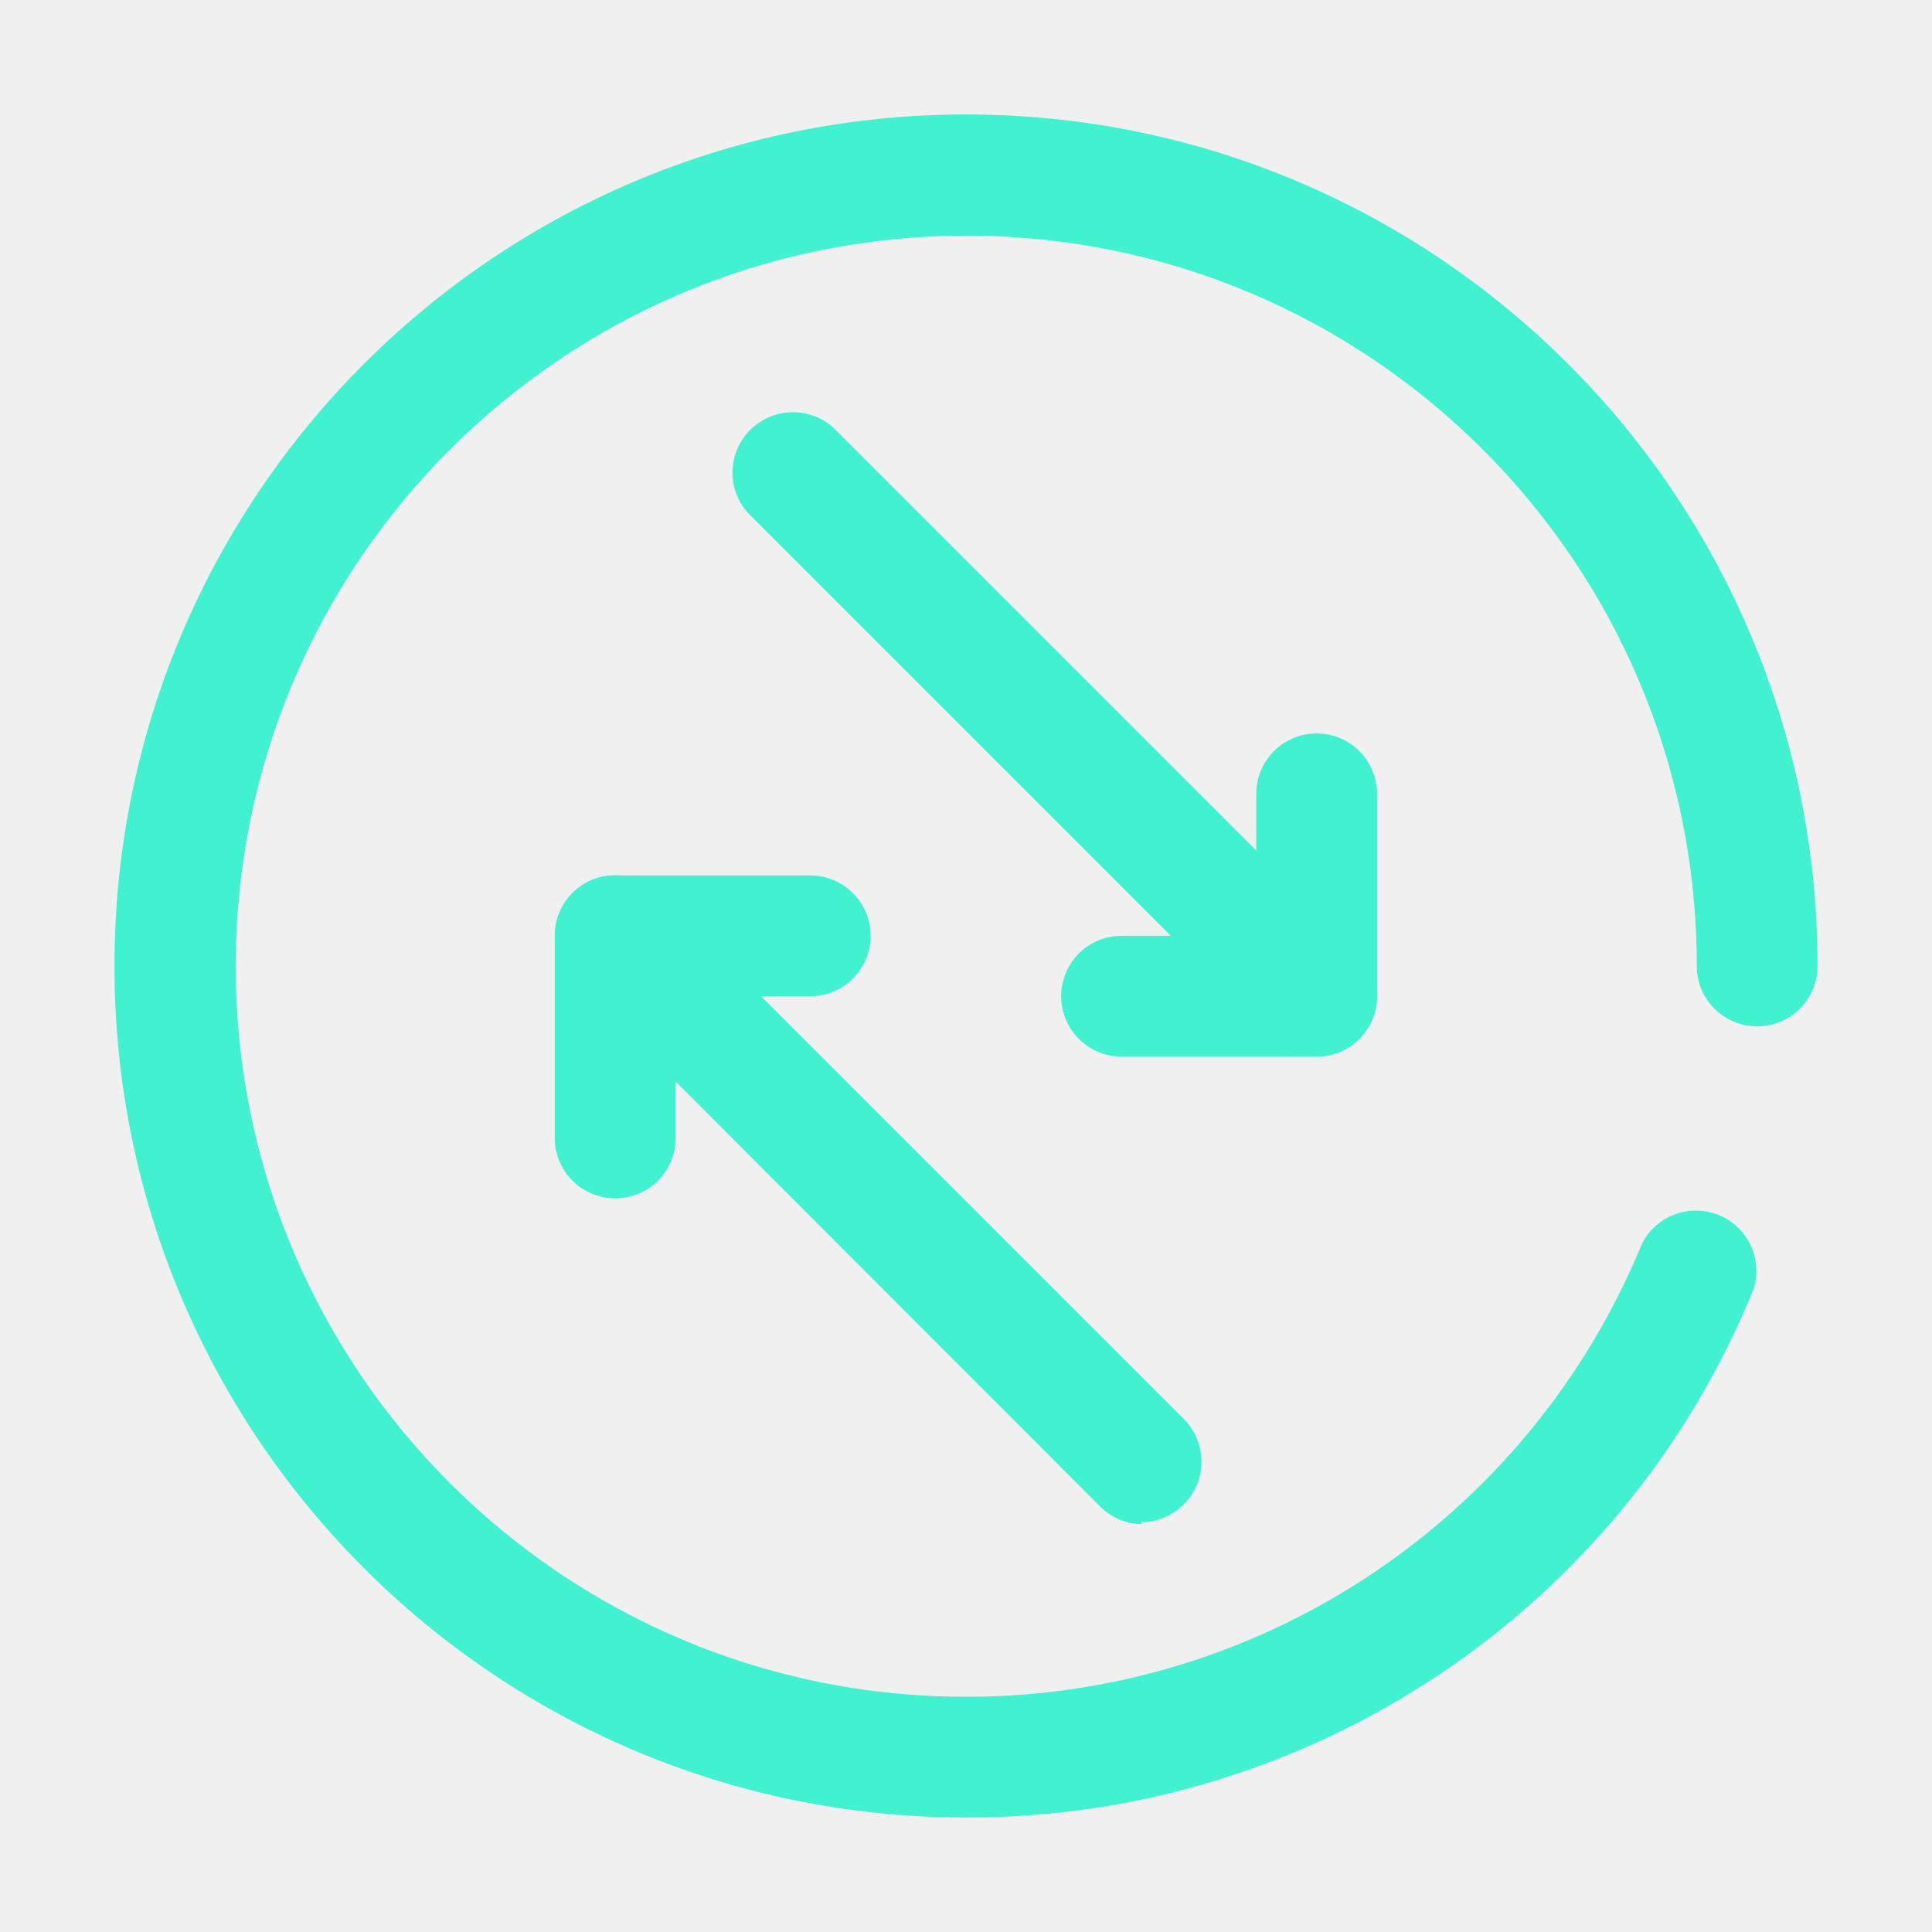
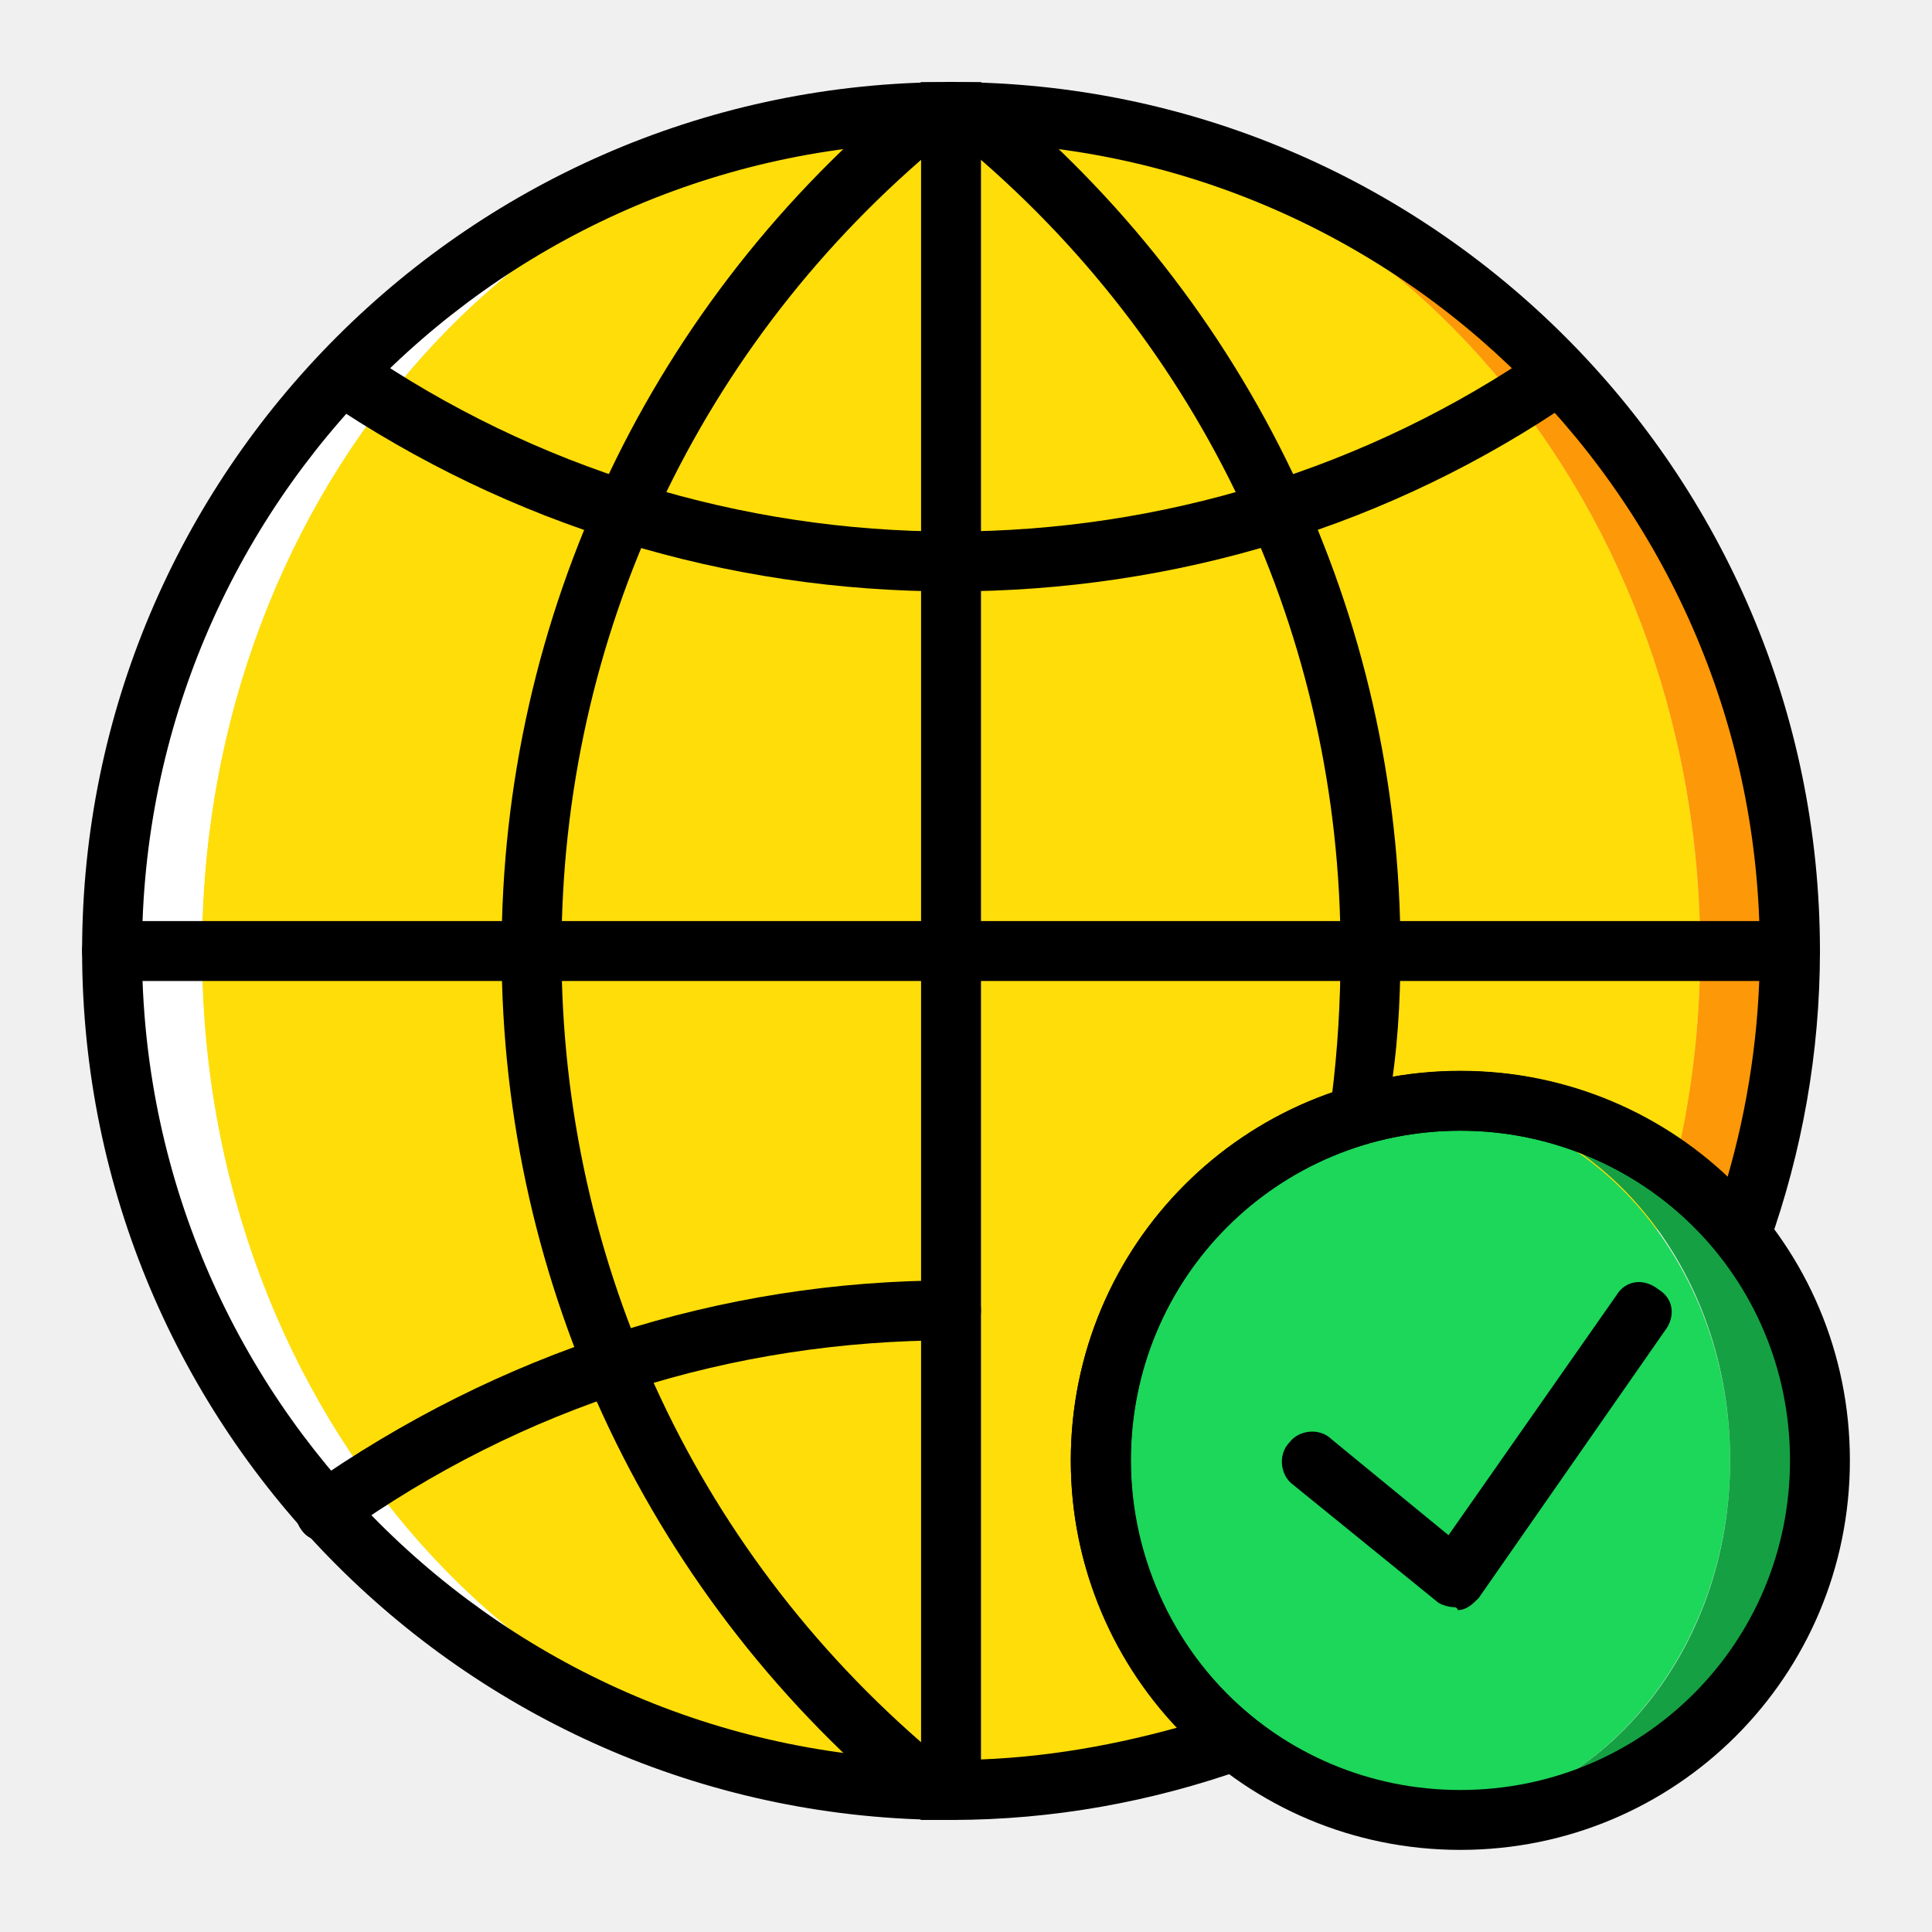
<svg xmlns="http://www.w3.org/2000/svg" version="1.1" id="Layer_1" x="0px" y="0px" viewBox="0 0 800 800" style="enable-background:new 0 0 800 800;" xml:space="preserve">
  <style type="text/css">
- 	.st0{fill:#40F2D0;}
+ 	.st0{fill:#FFDD09;}
+ 	.st1{fill:#1CD759;}
+ 	.st2{fill:#15A143;}
+ 	.st3{fill:#FFFFFF;}
+ 	.st4{fill:#FD9808;}
</style>
-   <path class="st0" d="M545.2,437.5h-80.8c-13.8,0-25-11.2-25-25c0-13.8,11.2-25,25-25h20.4l-175-175c-9.3-10.2-8.5-26,1.7-35.3  c9.5-8.6,24-8.7,33.6-0.1l217.4,217.4c9.9,9.6,10.2,25.4,0.7,35.3C558.5,434.7,552,437.5,545.2,437.5z" />
-   <path class="st0" d="M545.2,437.5c-13.8,0-25-11.2-25-25v-83.8c0-13.8,11.2-25,25-25c13.8,0,25,11.2,25,25v83.8  C570.2,426.3,559.1,437.5,545.2,437.5z" />
-   <path class="st0" d="M473,631.1c-6.6,0-13-2.7-17.6-7.4L237.5,405.5c-9.9-9.6-10.2-25.4-0.7-35.3c4.7-4.9,11.1-7.6,17.9-7.7h80.8  c13.8,0,25,11.2,25,25c0,13.8-11.2,25-25,25h-20.4l175,175c9.8,9.7,9.9,25.6,0.1,35.4c-4.7,4.7-11.1,7.4-17.8,7.4L473,631.1z" />
-   <path class="st0" d="M254.7,496.2c-13.8,0-25-11.2-25-25v-83.8c0-13.8,11.2-25,25-25c13.8,0,25,11.2,25,25v83.8  C279.8,485.1,268.6,496.2,254.7,496.2z" />
-   <path class="st0" d="M400,752.6C205.3,752.6,47.4,594.7,47.4,400S205.3,47.4,400,47.4S752.6,205.3,752.6,400l0,0  c0,13.8-11.2,25-25,25c-13.8,0-25-11.2-25-25C702.6,232.9,567.1,97.5,400,97.6C233,97.7,97.6,233.1,97.6,400.2  c0.1,167.1,135.5,302.5,302.6,302.4c122.5,0,232.8-73.9,279.5-187.1c5.9-12.5,20.9-17.7,33.3-11.8c11.6,5.5,17.1,18.9,12.8,30.9  C671.6,666.8,542.8,752.9,400,752.6z" />
+   <g transform="translate(1 1)">
+     <path class="st0" d="M448.6,603.7c0-81.9,59.6-148.9,132.8-148.9c42.2,0,79.4,22.3,103,55.8c12.4-37.2,18.6-76.9,18.6-117.9   c0-192.3-139-347.4-310.2-347.4S82.6,200.5,82.6,392.8s139,347.4,310.2,347.4c37.2,0,72-7.4,105.5-21.1   C467.2,691.8,448.6,650.9,448.6,603.7" />
+     <path class="st1" d="M715.4,603.7c0,81.9-58.3,148.9-130.3,148.9s-130.3-67-130.3-148.9s58.3-148.9,130.3-148.9   S715.4,521.8,715.4,603.7" />
+     <path class="st2" d="M603.7,454.8c-3.7,0-6.2,0-9.9,0c68.2,5,121.6,69.5,121.6,148.9S662,746.4,593.8,752.6c3.7,0,6.2,0,9.9,0   c81.9,0,148.9-67,148.9-148.9S685.6,454.8,603.7,454.8" />
+     <path class="st3" d="M45.4,392.8c0,192.3,155.1,347.4,347.4,347.4c-171.2,0-310.2-155.1-310.2-347.4s139-347.4,310.2-347.4   C200.5,45.4,45.4,200.5,45.4,392.8" />
+     <path class="st4" d="M392.8,45.4C564,45.4,703,200.5,703,392.8c0,31-3.7,62-11.2,91.8c9.9,7.4,19.9,16.1,27.3,26.1   c13.6-37.2,21.1-76.9,21.1-117.9C740.2,200.5,585.1,45.4,392.8,45.4" />
+     <path d="M603.7,765c-89.3,0-161.3-72-161.3-161.3s72-161.3,161.3-161.3S765,514.4,765,603.7S693,765,603.7,765z M603.7,467.2   c-75.7,0-136.5,60.8-136.5,136.5S528,740.2,603.7,740.2s136.5-60.8,136.5-136.5S679.4,467.2,603.7,467.2z" />
+     <path d="M601.2,664.5c-2.5,0-6.2-1.2-7.4-2.5l-59.6-48.4c-5-3.7-6.2-12.4-1.2-17.4c3.7-5,12.4-6.2,17.4-1.2l48.4,39.7l69.5-99.3   c3.7-6.2,11.2-7.4,17.4-2.5c6.2,3.7,7.4,11.2,2.5,17.4l-76.9,110.4c-2.5,2.5-5,5-8.7,5C602.5,664.5,601.2,664.5,601.2,664.5z" />
+     <path d="M392.8,752.6c-7.4,0-12.4-5-12.4-12.4V45.4c0-7.4,5-12.4,12.4-12.4c7.4,0,12.4,5,12.4,12.4v694.8   C405.2,747.6,400.2,752.6,392.8,752.6z" />
+     <path d="M392.8,752.6c-1.2,0-3.7,0-5,0h-7.4l-3.7-2.5c-107.9-88.1-170-218.4-170-357.3s62-269.2,170-357.3l3.7-2.5h7.4   c1.2,0,3.7,0,5,0c7.4,0,12.4,5,12.4,12.4s-5,12.4-12.4,12.4c-1.2,0-2.5,0-3.7,0c-100.5,83.1-157.6,204.7-157.6,335   s57.1,251.9,157.6,335c1.2,0,2.5,0,3.7,0c7.4,0,12.4,5,12.4,12.4C405.2,747.6,400.2,752.6,392.8,752.6z" />
+     <path d="M392.8,243.9c-93.1,0-182.4-27.3-259.3-79.4c-5-5-6.2-12.4-2.5-17.4c3.7-6.2,11.2-7.4,17.4-3.7   c72,49.6,157.6,75.7,244.4,75.7s172.5-26.1,244.4-75.7c6.2-3.7,13.6-2.5,17.4,3.7c3.7,6.2,2.5,13.6-3.7,17.4   C575.2,216.6,485.8,243.9,392.8,243.9z" />
+     <path d="M133.5,637.2c-3.7,0-7.4-1.2-9.9-5c-3.7-5-2.5-13.6,2.5-17.4c79.4-55.8,171.2-85.6,266.7-85.6c7.4,0,12.4,5,12.4,12.4   c0,7.4-5,12.4-12.4,12.4c-90.6,0-177.4,27.3-251.9,80.6C138.5,636,136,637.2,133.5,637.2z" />
+     <path d="M562.8,467.2h-1.2c-6.2-1.2-11.2-7.4-11.2-13.6c2.5-19.9,3.7-39.7,3.7-60.8c0-130.3-57.1-251.9-157.6-335   c-1.2,0-2.5,0-3.7,0c-7.4,0-12.4-5-12.4-12.4s5-12.4,12.4-12.4c2.5,0,3.7,0,6.2,0h6.2l3.7,2.5c107.9,88.1,170,218.4,170,357.3   c0,21.1-1.2,42.2-5,63.3C573.9,462.3,567.7,467.2,562.8,467.2z" />
+     <path d="M740.2,405.2H45.4c-7.4,0-12.4-5-12.4-12.4c0-7.4,5-12.4,12.4-12.4h694.8c7.4,0,12.4,5,12.4,12.4   C752.6,400.2,747.6,405.2,740.2,405.2z" />
+     <path d="M392.8,752.6C194.3,752.6,33,591.3,33,392.8S194.3,33,392.8,33s359.8,161.3,359.8,359.8c0,42.2-7.4,83.1-21.1,121.6   l-7.4,21.1l-13.6-17.4c-26.1-32.3-65.8-50.9-106.7-50.9c-75.7,0-136.5,60.8-136.5,136.5c0,40.9,18.6,80.6,50.9,106.7l17.4,13.6   l-21.1,7.4C475.9,745.1,435,752.6,392.8,752.6z M392.8,57.8c-184.9,0-335,150.1-335,335s150.1,335,335,335c32.3,0,63.3-5,94.3-13.6   c-28.5-29.8-44.7-68.2-44.7-110.4c0-89.3,72-161.3,161.3-161.3c42.2,0,80.6,16.1,110.4,44.7c8.7-29.8,13.6-62,13.6-94.3   C727.8,207.9,577.7,57.8,392.8,57.8z" />
+   </g>
</svg>
